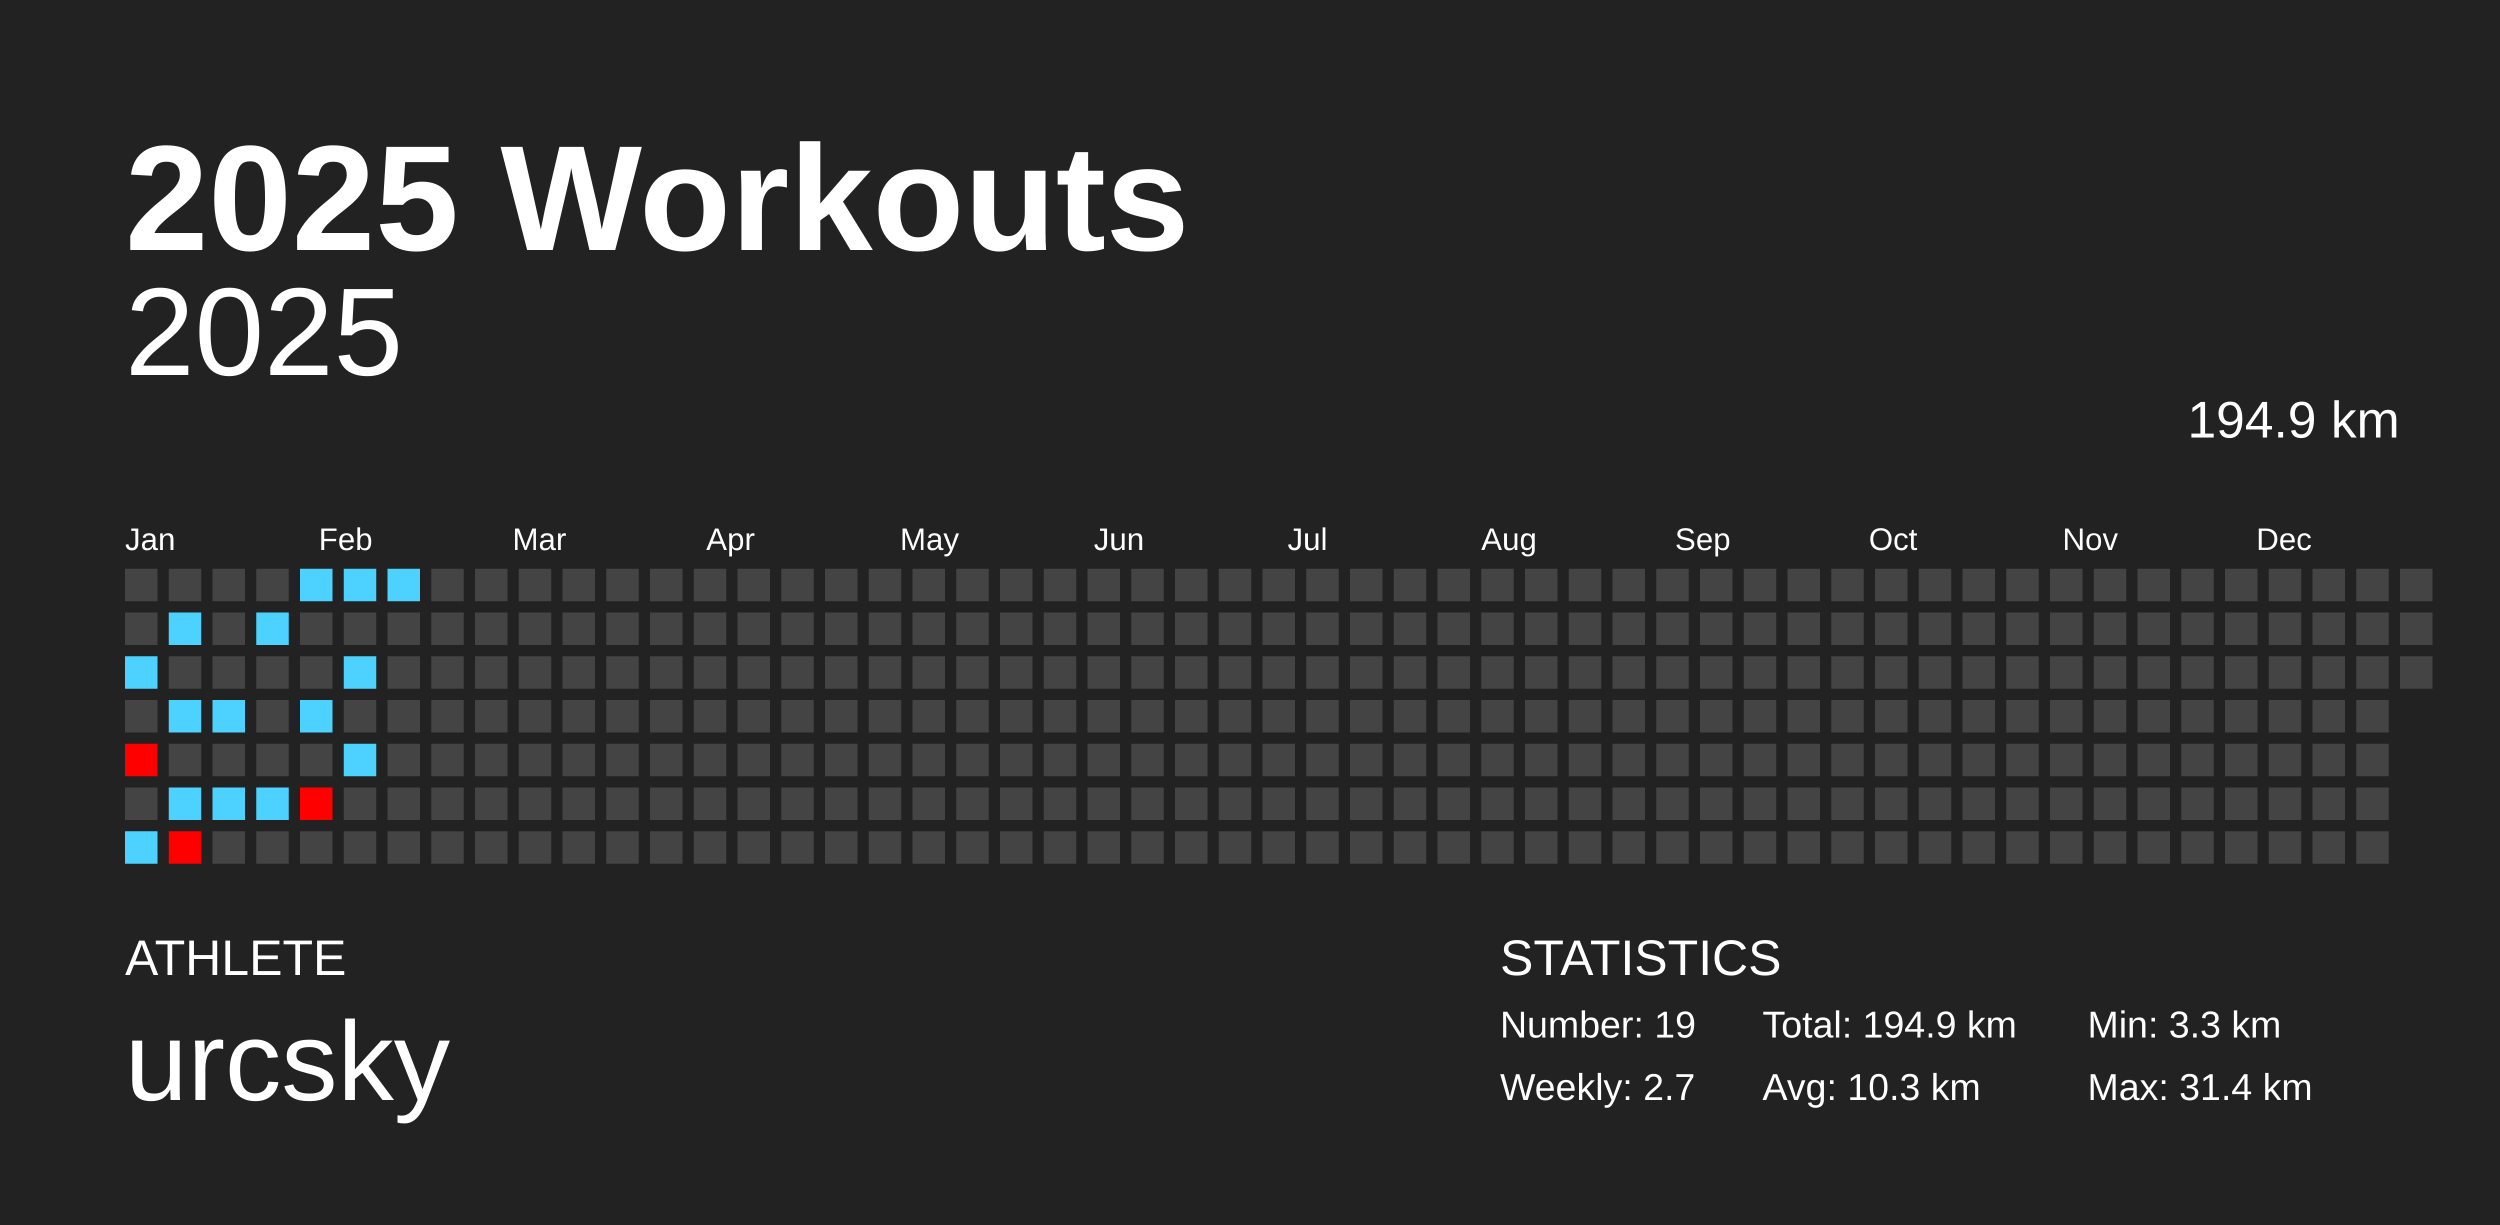
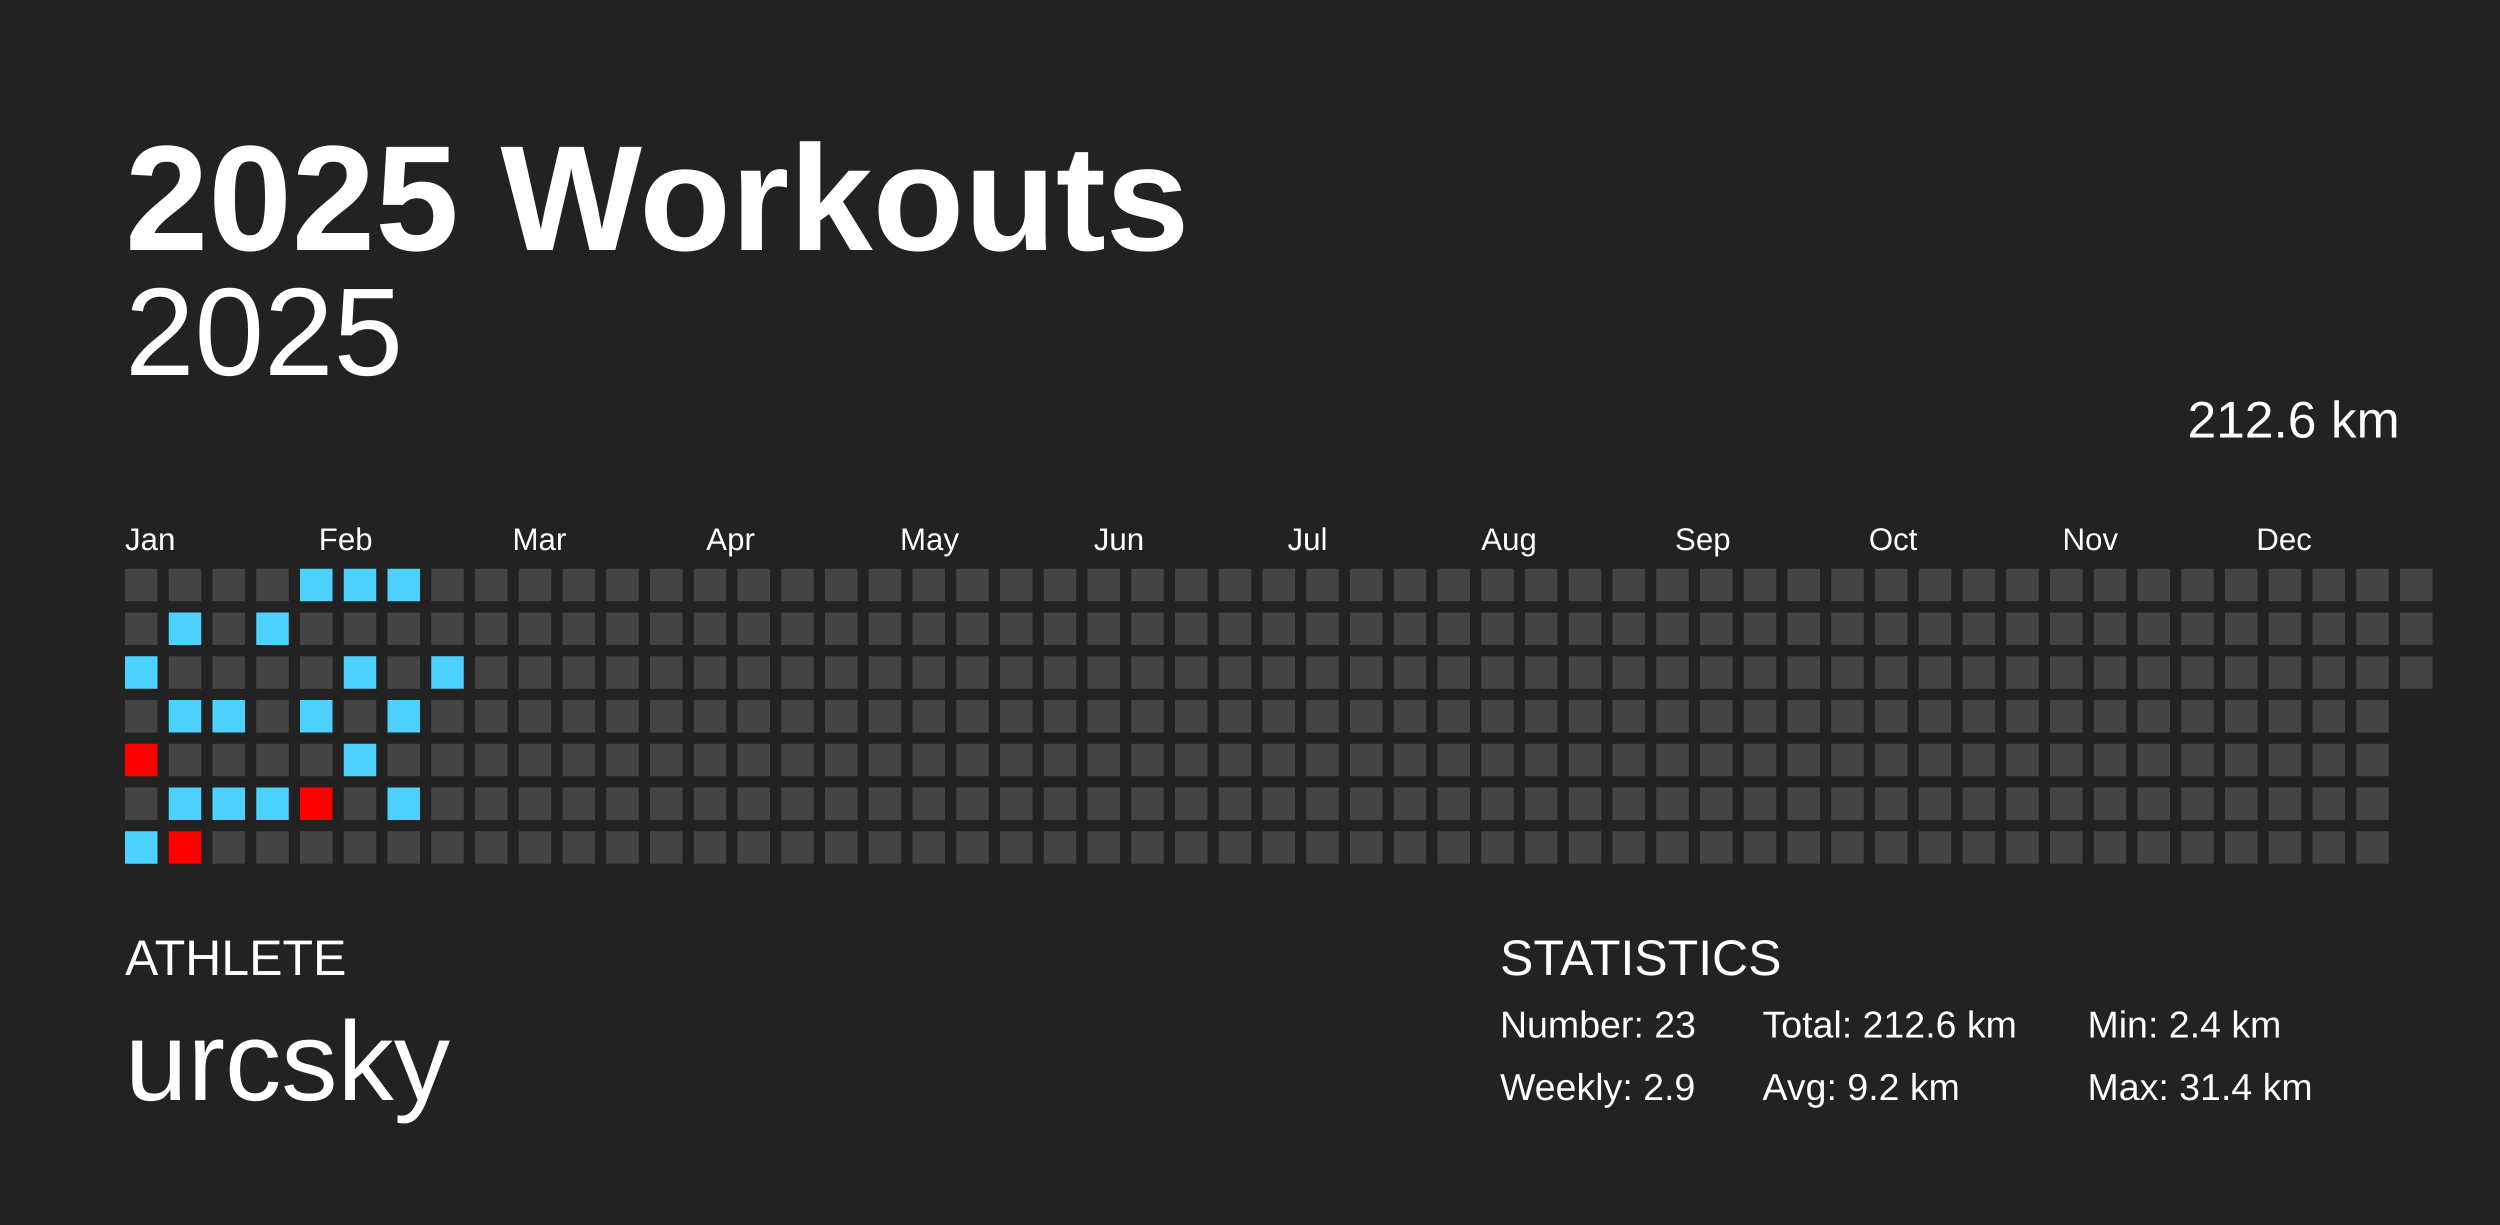
<svg xmlns="http://www.w3.org/2000/svg" baseProfile="full" height="98mm" version="1.1" viewBox="0,0,200,98" width="200mm">
  <defs />
  <rect fill="#222222" height="98" width="200" x="0" y="0" />
  <text fill="#FFFFFF" style="font-size:12px; font-family:Arial; font-weight:bold;" x="10" y="20">2025 Workouts</text>
  <text fill="#FFFFFF" style="font-size:4px; font-family:Arial" x="10" y="78">ATHLETE</text>
  <text fill="#FFFFFF" style="font-size:9px; font-family:Arial" x="10" y="88">urcsky</text>
  <text fill="#FFFFFF" style="font-size:4px; font-family:Arial" x="120" y="78">STATISTICS</text>
-   <text fill="#FFFFFF" style="font-size:3px; font-family:Arial" x="120" y="83">Number: 19</text>
-   <text fill="#FFFFFF" style="font-size:3px; font-family:Arial" x="120" y="88">Weekly: 2.7</text>
-   <text fill="#FFFFFF" style="font-size:3px; font-family:Arial" x="141" y="83">Total: 194.9 km</text>
-   <text fill="#FFFFFF" style="font-size:3px; font-family:Arial" x="141" y="88">Avg: 10.3 km</text>
-   <text fill="#FFFFFF" style="font-size:3px; font-family:Arial" x="167" y="83">Min: 3.3 km</text>
+   <text fill="#FFFFFF" style="font-size:3px; font-family:Arial" x="120" y="83">Number: 23</text>
+   <text fill="#FFFFFF" style="font-size:3px; font-family:Arial" x="120" y="88">Weekly: 2.9</text>
+   <text fill="#FFFFFF" style="font-size:3px; font-family:Arial" x="141" y="83">Total: 212.6 km</text>
+   <text fill="#FFFFFF" style="font-size:3px; font-family:Arial" x="141" y="88">Avg: 9.2 km</text>
+   <text fill="#FFFFFF" style="font-size:3px; font-family:Arial" x="167" y="83">Min: 2.4 km</text>
  <text fill="#FFFFFF" style="font-size:3px; font-family:Arial" x="167" y="88">Max: 31.4 km</text>
  <text alignment-baseline="hanging" fill="#FFFFFF" style="font-size:10.0px; font-family:Arial;" x="10" y="30">2025</text>
-   <text alignment-baseline="hanging" fill="#FFFFFF" style="font-size:4.125px; font-family:Arial;" x="175" y="35">194.9 km</text>
+   <text alignment-baseline="hanging" fill="#FFFFFF" style="font-size:4.125px; font-family:Arial;" x="175" y="35">212.6 km</text>
  <text fill="#FFFFFF" style="font-size:2.5px; font-family:Arial" x="10.0" y="44">Jan</text>
  <text fill="#FFFFFF" style="font-size:2.5px; font-family:Arial" x="25.5" y="44">Feb</text>
  <text fill="#FFFFFF" style="font-size:2.5px; font-family:Arial" x="41.0" y="44">Mar</text>
  <text fill="#FFFFFF" style="font-size:2.5px; font-family:Arial" x="56.5" y="44">Apr</text>
  <text fill="#FFFFFF" style="font-size:2.5px; font-family:Arial" x="72.0" y="44">May</text>
  <text fill="#FFFFFF" style="font-size:2.5px; font-family:Arial" x="87.5" y="44">Jun</text>
  <text fill="#FFFFFF" style="font-size:2.5px; font-family:Arial" x="103.0" y="44">Jul</text>
  <text fill="#FFFFFF" style="font-size:2.5px; font-family:Arial" x="118.5" y="44">Aug</text>
  <text fill="#FFFFFF" style="font-size:2.5px; font-family:Arial" x="134.0" y="44">Sep</text>
  <text fill="#FFFFFF" style="font-size:2.5px; font-family:Arial" x="149.5" y="44">Oct</text>
  <text fill="#FFFFFF" style="font-size:2.5px; font-family:Arial" x="165.0" y="44">Nov</text>
  <text fill="#FFFFFF" style="font-size:2.5px; font-family:Arial" x="180.5" y="44">Dec</text>
  <rect fill="#444444" height="2.6" width="2.6" x="10.0" y="45.5" />
  <rect fill="#444444" height="2.6" width="2.6" x="10.0" y="49.0" />
  <rect fill="#4dd2ff" height="2.6" width="2.6" x="10.0" y="52.5" />
  <rect fill="#444444" height="2.6" width="2.6" x="10.0" y="56.0" />
  <rect fill="red" height="2.6" width="2.6" x="10.0" y="59.5" />
  <rect fill="#444444" height="2.6" width="2.6" x="10.0" y="63.0" />
  <rect fill="#4dd2ff" height="2.6" width="2.6" x="10.0" y="66.5" />
  <rect fill="#444444" height="2.6" width="2.6" x="13.5" y="45.5" />
  <rect fill="#4dd2ff" height="2.6" width="2.6" x="13.5" y="49.0" />
  <rect fill="#444444" height="2.6" width="2.6" x="13.5" y="52.5" />
  <rect fill="#4dd2ff" height="2.6" width="2.6" x="13.5" y="56.0" />
  <rect fill="#444444" height="2.6" width="2.6" x="13.5" y="59.5" />
  <rect fill="#4dd2ff" height="2.6" width="2.6" x="13.5" y="63.0" />
  <rect fill="red" height="2.6" width="2.6" x="13.5" y="66.5" />
  <rect fill="#444444" height="2.6" width="2.6" x="17.0" y="45.5" />
  <rect fill="#444444" height="2.6" width="2.6" x="17.0" y="49.0" />
  <rect fill="#444444" height="2.6" width="2.6" x="17.0" y="52.5" />
  <rect fill="#4dd2ff" height="2.6" width="2.6" x="17.0" y="56.0" />
  <rect fill="#444444" height="2.6" width="2.6" x="17.0" y="59.5" />
  <rect fill="#4dd2ff" height="2.6" width="2.6" x="17.0" y="63.0" />
  <rect fill="#444444" height="2.6" width="2.6" x="17.0" y="66.5" />
  <rect fill="#444444" height="2.6" width="2.6" x="20.5" y="45.5" />
  <rect fill="#4dd2ff" height="2.6" width="2.6" x="20.5" y="49.0" />
  <rect fill="#444444" height="2.6" width="2.6" x="20.5" y="52.5" />
  <rect fill="#444444" height="2.6" width="2.6" x="20.5" y="56.0" />
  <rect fill="#444444" height="2.6" width="2.6" x="20.5" y="59.5" />
  <rect fill="#4dd2ff" height="2.6" width="2.6" x="20.5" y="63.0" />
  <rect fill="#444444" height="2.6" width="2.6" x="20.5" y="66.5" />
  <rect fill="#4dd2ff" height="2.6" width="2.6" x="24.0" y="45.5" />
  <rect fill="#444444" height="2.6" width="2.6" x="24.0" y="49.0" />
  <rect fill="#444444" height="2.6" width="2.6" x="24.0" y="52.5" />
  <rect fill="#4dd2ff" height="2.6" width="2.6" x="24.0" y="56.0" />
  <rect fill="#444444" height="2.6" width="2.6" x="24.0" y="59.5" />
  <rect fill="red" height="2.6" width="2.6" x="24.0" y="63.0" />
  <rect fill="#444444" height="2.6" width="2.6" x="24.0" y="66.5" />
  <rect fill="#4dd2ff" height="2.6" width="2.6" x="27.5" y="45.5" />
  <rect fill="#444444" height="2.6" width="2.6" x="27.5" y="49.0" />
  <rect fill="#4dd2ff" height="2.6" width="2.6" x="27.5" y="52.5" />
  <rect fill="#444444" height="2.6" width="2.6" x="27.5" y="56.0" />
  <rect fill="#4dd2ff" height="2.6" width="2.6" x="27.5" y="59.5" />
  <rect fill="#444444" height="2.6" width="2.6" x="27.5" y="63.0" />
  <rect fill="#444444" height="2.6" width="2.6" x="27.5" y="66.5" />
  <rect fill="#4dd2ff" height="2.6" width="2.6" x="31.0" y="45.5" />
  <rect fill="#444444" height="2.6" width="2.6" x="31.0" y="49.0" />
  <rect fill="#444444" height="2.6" width="2.6" x="31.0" y="52.5" />
-   <rect fill="#444444" height="2.6" width="2.6" x="31.0" y="56.0" />
+   <rect fill="#4dd2ff" height="2.6" width="2.6" x="31.0" y="56.0" />
  <rect fill="#444444" height="2.6" width="2.6" x="31.0" y="59.5" />
-   <rect fill="#444444" height="2.6" width="2.6" x="31.0" y="63.0" />
+   <rect fill="#4dd2ff" height="2.6" width="2.6" x="31.0" y="63.0" />
  <rect fill="#444444" height="2.6" width="2.6" x="31.0" y="66.5" />
  <rect fill="#444444" height="2.6" width="2.6" x="34.5" y="45.5" />
  <rect fill="#444444" height="2.6" width="2.6" x="34.5" y="49.0" />
-   <rect fill="#444444" height="2.6" width="2.6" x="34.5" y="52.5" />
+   <rect fill="#4dd2ff" height="2.6" width="2.6" x="34.5" y="52.5" />
  <rect fill="#444444" height="2.6" width="2.6" x="34.5" y="56.0" />
  <rect fill="#444444" height="2.6" width="2.6" x="34.5" y="59.5" />
  <rect fill="#444444" height="2.6" width="2.6" x="34.5" y="63.0" />
  <rect fill="#444444" height="2.6" width="2.6" x="34.5" y="66.5" />
  <rect fill="#444444" height="2.6" width="2.6" x="38.0" y="45.5" />
  <rect fill="#444444" height="2.6" width="2.6" x="38.0" y="49.0" />
  <rect fill="#444444" height="2.6" width="2.6" x="38.0" y="52.5" />
  <rect fill="#444444" height="2.6" width="2.6" x="38.0" y="56.0" />
  <rect fill="#444444" height="2.6" width="2.6" x="38.0" y="59.5" />
  <rect fill="#444444" height="2.6" width="2.6" x="38.0" y="63.0" />
  <rect fill="#444444" height="2.6" width="2.6" x="38.0" y="66.5" />
  <rect fill="#444444" height="2.6" width="2.6" x="41.5" y="45.5" />
  <rect fill="#444444" height="2.6" width="2.6" x="41.5" y="49.0" />
  <rect fill="#444444" height="2.6" width="2.6" x="41.5" y="52.5" />
  <rect fill="#444444" height="2.6" width="2.6" x="41.5" y="56.0" />
  <rect fill="#444444" height="2.6" width="2.6" x="41.5" y="59.5" />
  <rect fill="#444444" height="2.6" width="2.6" x="41.5" y="63.0" />
  <rect fill="#444444" height="2.6" width="2.6" x="41.5" y="66.5" />
  <rect fill="#444444" height="2.6" width="2.6" x="45.0" y="45.5" />
  <rect fill="#444444" height="2.6" width="2.6" x="45.0" y="49.0" />
  <rect fill="#444444" height="2.6" width="2.6" x="45.0" y="52.5" />
  <rect fill="#444444" height="2.6" width="2.6" x="45.0" y="56.0" />
  <rect fill="#444444" height="2.6" width="2.6" x="45.0" y="59.5" />
  <rect fill="#444444" height="2.6" width="2.6" x="45.0" y="63.0" />
  <rect fill="#444444" height="2.6" width="2.6" x="45.0" y="66.5" />
  <rect fill="#444444" height="2.6" width="2.6" x="48.5" y="45.5" />
  <rect fill="#444444" height="2.6" width="2.6" x="48.5" y="49.0" />
  <rect fill="#444444" height="2.6" width="2.6" x="48.5" y="52.5" />
  <rect fill="#444444" height="2.6" width="2.6" x="48.5" y="56.0" />
  <rect fill="#444444" height="2.6" width="2.6" x="48.5" y="59.5" />
  <rect fill="#444444" height="2.6" width="2.6" x="48.5" y="63.0" />
  <rect fill="#444444" height="2.6" width="2.6" x="48.5" y="66.5" />
  <rect fill="#444444" height="2.6" width="2.6" x="52.0" y="45.5" />
  <rect fill="#444444" height="2.6" width="2.6" x="52.0" y="49.0" />
  <rect fill="#444444" height="2.6" width="2.6" x="52.0" y="52.5" />
  <rect fill="#444444" height="2.6" width="2.6" x="52.0" y="56.0" />
  <rect fill="#444444" height="2.6" width="2.6" x="52.0" y="59.5" />
  <rect fill="#444444" height="2.6" width="2.6" x="52.0" y="63.0" />
  <rect fill="#444444" height="2.6" width="2.6" x="52.0" y="66.5" />
  <rect fill="#444444" height="2.6" width="2.6" x="55.5" y="45.5" />
  <rect fill="#444444" height="2.6" width="2.6" x="55.5" y="49.0" />
  <rect fill="#444444" height="2.6" width="2.6" x="55.5" y="52.5" />
  <rect fill="#444444" height="2.6" width="2.6" x="55.5" y="56.0" />
  <rect fill="#444444" height="2.6" width="2.6" x="55.5" y="59.5" />
  <rect fill="#444444" height="2.6" width="2.6" x="55.5" y="63.0" />
  <rect fill="#444444" height="2.6" width="2.6" x="55.5" y="66.5" />
  <rect fill="#444444" height="2.6" width="2.6" x="59.0" y="45.5" />
  <rect fill="#444444" height="2.6" width="2.6" x="59.0" y="49.0" />
  <rect fill="#444444" height="2.6" width="2.6" x="59.0" y="52.5" />
  <rect fill="#444444" height="2.6" width="2.6" x="59.0" y="56.0" />
  <rect fill="#444444" height="2.6" width="2.6" x="59.0" y="59.5" />
  <rect fill="#444444" height="2.6" width="2.6" x="59.0" y="63.0" />
  <rect fill="#444444" height="2.6" width="2.6" x="59.0" y="66.5" />
  <rect fill="#444444" height="2.6" width="2.6" x="62.5" y="45.5" />
  <rect fill="#444444" height="2.6" width="2.6" x="62.5" y="49.0" />
  <rect fill="#444444" height="2.6" width="2.6" x="62.5" y="52.5" />
  <rect fill="#444444" height="2.6" width="2.6" x="62.5" y="56.0" />
  <rect fill="#444444" height="2.6" width="2.6" x="62.5" y="59.5" />
  <rect fill="#444444" height="2.6" width="2.6" x="62.5" y="63.0" />
  <rect fill="#444444" height="2.6" width="2.6" x="62.5" y="66.5" />
  <rect fill="#444444" height="2.6" width="2.6" x="66.0" y="45.5" />
  <rect fill="#444444" height="2.6" width="2.6" x="66.0" y="49.0" />
  <rect fill="#444444" height="2.6" width="2.6" x="66.0" y="52.5" />
  <rect fill="#444444" height="2.6" width="2.6" x="66.0" y="56.0" />
  <rect fill="#444444" height="2.6" width="2.6" x="66.0" y="59.5" />
  <rect fill="#444444" height="2.6" width="2.6" x="66.0" y="63.0" />
  <rect fill="#444444" height="2.6" width="2.6" x="66.0" y="66.5" />
  <rect fill="#444444" height="2.6" width="2.6" x="69.5" y="45.5" />
  <rect fill="#444444" height="2.6" width="2.6" x="69.5" y="49.0" />
  <rect fill="#444444" height="2.6" width="2.6" x="69.5" y="52.5" />
  <rect fill="#444444" height="2.6" width="2.6" x="69.5" y="56.0" />
  <rect fill="#444444" height="2.6" width="2.6" x="69.5" y="59.5" />
  <rect fill="#444444" height="2.6" width="2.6" x="69.5" y="63.0" />
  <rect fill="#444444" height="2.6" width="2.6" x="69.5" y="66.5" />
  <rect fill="#444444" height="2.6" width="2.6" x="73.0" y="45.5" />
  <rect fill="#444444" height="2.6" width="2.6" x="73.0" y="49.0" />
  <rect fill="#444444" height="2.6" width="2.6" x="73.0" y="52.5" />
  <rect fill="#444444" height="2.6" width="2.6" x="73.0" y="56.0" />
  <rect fill="#444444" height="2.6" width="2.6" x="73.0" y="59.5" />
  <rect fill="#444444" height="2.6" width="2.6" x="73.0" y="63.0" />
  <rect fill="#444444" height="2.6" width="2.6" x="73.0" y="66.5" />
  <rect fill="#444444" height="2.6" width="2.6" x="76.5" y="45.5" />
  <rect fill="#444444" height="2.6" width="2.6" x="76.5" y="49.0" />
  <rect fill="#444444" height="2.6" width="2.6" x="76.5" y="52.5" />
  <rect fill="#444444" height="2.6" width="2.6" x="76.5" y="56.0" />
  <rect fill="#444444" height="2.6" width="2.6" x="76.5" y="59.5" />
  <rect fill="#444444" height="2.6" width="2.6" x="76.5" y="63.0" />
  <rect fill="#444444" height="2.6" width="2.6" x="76.5" y="66.5" />
  <rect fill="#444444" height="2.6" width="2.6" x="80.0" y="45.5" />
  <rect fill="#444444" height="2.6" width="2.6" x="80.0" y="49.0" />
  <rect fill="#444444" height="2.6" width="2.6" x="80.0" y="52.5" />
  <rect fill="#444444" height="2.6" width="2.6" x="80.0" y="56.0" />
  <rect fill="#444444" height="2.6" width="2.6" x="80.0" y="59.5" />
  <rect fill="#444444" height="2.6" width="2.6" x="80.0" y="63.0" />
  <rect fill="#444444" height="2.6" width="2.6" x="80.0" y="66.5" />
  <rect fill="#444444" height="2.6" width="2.6" x="83.5" y="45.5" />
  <rect fill="#444444" height="2.6" width="2.6" x="83.5" y="49.0" />
  <rect fill="#444444" height="2.6" width="2.6" x="83.5" y="52.5" />
  <rect fill="#444444" height="2.6" width="2.6" x="83.5" y="56.0" />
  <rect fill="#444444" height="2.6" width="2.6" x="83.5" y="59.5" />
  <rect fill="#444444" height="2.6" width="2.6" x="83.5" y="63.0" />
  <rect fill="#444444" height="2.6" width="2.6" x="83.5" y="66.5" />
  <rect fill="#444444" height="2.6" width="2.6" x="87.0" y="45.5" />
  <rect fill="#444444" height="2.6" width="2.6" x="87.0" y="49.0" />
  <rect fill="#444444" height="2.6" width="2.6" x="87.0" y="52.5" />
  <rect fill="#444444" height="2.6" width="2.6" x="87.0" y="56.0" />
  <rect fill="#444444" height="2.6" width="2.6" x="87.0" y="59.5" />
  <rect fill="#444444" height="2.6" width="2.6" x="87.0" y="63.0" />
  <rect fill="#444444" height="2.6" width="2.6" x="87.0" y="66.5" />
  <rect fill="#444444" height="2.6" width="2.6" x="90.5" y="45.5" />
  <rect fill="#444444" height="2.6" width="2.6" x="90.5" y="49.0" />
  <rect fill="#444444" height="2.6" width="2.6" x="90.5" y="52.5" />
  <rect fill="#444444" height="2.6" width="2.6" x="90.5" y="56.0" />
  <rect fill="#444444" height="2.6" width="2.6" x="90.5" y="59.5" />
  <rect fill="#444444" height="2.6" width="2.6" x="90.5" y="63.0" />
  <rect fill="#444444" height="2.6" width="2.6" x="90.5" y="66.5" />
  <rect fill="#444444" height="2.6" width="2.6" x="94.0" y="45.5" />
  <rect fill="#444444" height="2.6" width="2.6" x="94.0" y="49.0" />
  <rect fill="#444444" height="2.6" width="2.6" x="94.0" y="52.5" />
  <rect fill="#444444" height="2.6" width="2.6" x="94.0" y="56.0" />
  <rect fill="#444444" height="2.6" width="2.6" x="94.0" y="59.5" />
  <rect fill="#444444" height="2.6" width="2.6" x="94.0" y="63.0" />
  <rect fill="#444444" height="2.6" width="2.6" x="94.0" y="66.5" />
  <rect fill="#444444" height="2.6" width="2.6" x="97.5" y="45.5" />
  <rect fill="#444444" height="2.6" width="2.6" x="97.5" y="49.0" />
  <rect fill="#444444" height="2.6" width="2.6" x="97.5" y="52.5" />
  <rect fill="#444444" height="2.6" width="2.6" x="97.5" y="56.0" />
  <rect fill="#444444" height="2.6" width="2.6" x="97.5" y="59.5" />
  <rect fill="#444444" height="2.6" width="2.6" x="97.5" y="63.0" />
  <rect fill="#444444" height="2.6" width="2.6" x="97.5" y="66.5" />
  <rect fill="#444444" height="2.6" width="2.6" x="101.0" y="45.5" />
  <rect fill="#444444" height="2.6" width="2.6" x="101.0" y="49.0" />
  <rect fill="#444444" height="2.6" width="2.6" x="101.0" y="52.5" />
  <rect fill="#444444" height="2.6" width="2.6" x="101.0" y="56.0" />
  <rect fill="#444444" height="2.6" width="2.6" x="101.0" y="59.5" />
  <rect fill="#444444" height="2.6" width="2.6" x="101.0" y="63.0" />
  <rect fill="#444444" height="2.6" width="2.6" x="101.0" y="66.5" />
  <rect fill="#444444" height="2.6" width="2.6" x="104.5" y="45.5" />
  <rect fill="#444444" height="2.6" width="2.6" x="104.5" y="49.0" />
  <rect fill="#444444" height="2.6" width="2.6" x="104.5" y="52.5" />
  <rect fill="#444444" height="2.6" width="2.6" x="104.5" y="56.0" />
  <rect fill="#444444" height="2.6" width="2.6" x="104.5" y="59.5" />
  <rect fill="#444444" height="2.6" width="2.6" x="104.5" y="63.0" />
  <rect fill="#444444" height="2.6" width="2.6" x="104.5" y="66.5" />
  <rect fill="#444444" height="2.6" width="2.6" x="108.0" y="45.5" />
  <rect fill="#444444" height="2.6" width="2.6" x="108.0" y="49.0" />
  <rect fill="#444444" height="2.6" width="2.6" x="108.0" y="52.5" />
  <rect fill="#444444" height="2.6" width="2.6" x="108.0" y="56.0" />
  <rect fill="#444444" height="2.6" width="2.6" x="108.0" y="59.5" />
  <rect fill="#444444" height="2.6" width="2.6" x="108.0" y="63.0" />
  <rect fill="#444444" height="2.6" width="2.6" x="108.0" y="66.5" />
  <rect fill="#444444" height="2.6" width="2.6" x="111.5" y="45.5" />
  <rect fill="#444444" height="2.6" width="2.6" x="111.5" y="49.0" />
  <rect fill="#444444" height="2.6" width="2.6" x="111.5" y="52.5" />
  <rect fill="#444444" height="2.6" width="2.6" x="111.5" y="56.0" />
  <rect fill="#444444" height="2.6" width="2.6" x="111.5" y="59.5" />
  <rect fill="#444444" height="2.6" width="2.6" x="111.5" y="63.0" />
  <rect fill="#444444" height="2.6" width="2.6" x="111.5" y="66.5" />
  <rect fill="#444444" height="2.6" width="2.6" x="115.0" y="45.5" />
  <rect fill="#444444" height="2.6" width="2.6" x="115.0" y="49.0" />
  <rect fill="#444444" height="2.6" width="2.6" x="115.0" y="52.5" />
  <rect fill="#444444" height="2.6" width="2.6" x="115.0" y="56.0" />
  <rect fill="#444444" height="2.6" width="2.6" x="115.0" y="59.5" />
  <rect fill="#444444" height="2.6" width="2.6" x="115.0" y="63.0" />
  <rect fill="#444444" height="2.6" width="2.6" x="115.0" y="66.5" />
  <rect fill="#444444" height="2.6" width="2.6" x="118.5" y="45.5" />
  <rect fill="#444444" height="2.6" width="2.6" x="118.5" y="49.0" />
  <rect fill="#444444" height="2.6" width="2.6" x="118.5" y="52.5" />
  <rect fill="#444444" height="2.6" width="2.6" x="118.5" y="56.0" />
  <rect fill="#444444" height="2.6" width="2.6" x="118.5" y="59.5" />
  <rect fill="#444444" height="2.6" width="2.6" x="118.5" y="63.0" />
  <rect fill="#444444" height="2.6" width="2.6" x="118.5" y="66.5" />
  <rect fill="#444444" height="2.6" width="2.6" x="122.0" y="45.5" />
  <rect fill="#444444" height="2.6" width="2.6" x="122.0" y="49.0" />
  <rect fill="#444444" height="2.6" width="2.6" x="122.0" y="52.5" />
  <rect fill="#444444" height="2.6" width="2.6" x="122.0" y="56.0" />
  <rect fill="#444444" height="2.6" width="2.6" x="122.0" y="59.5" />
  <rect fill="#444444" height="2.6" width="2.6" x="122.0" y="63.0" />
  <rect fill="#444444" height="2.6" width="2.6" x="122.0" y="66.5" />
  <rect fill="#444444" height="2.6" width="2.6" x="125.5" y="45.5" />
  <rect fill="#444444" height="2.6" width="2.6" x="125.5" y="49.0" />
  <rect fill="#444444" height="2.6" width="2.6" x="125.5" y="52.5" />
  <rect fill="#444444" height="2.6" width="2.6" x="125.5" y="56.0" />
  <rect fill="#444444" height="2.6" width="2.6" x="125.5" y="59.5" />
  <rect fill="#444444" height="2.6" width="2.6" x="125.5" y="63.0" />
  <rect fill="#444444" height="2.6" width="2.6" x="125.5" y="66.5" />
  <rect fill="#444444" height="2.6" width="2.6" x="129.0" y="45.5" />
  <rect fill="#444444" height="2.6" width="2.6" x="129.0" y="49.0" />
  <rect fill="#444444" height="2.6" width="2.6" x="129.0" y="52.5" />
  <rect fill="#444444" height="2.6" width="2.6" x="129.0" y="56.0" />
  <rect fill="#444444" height="2.6" width="2.6" x="129.0" y="59.5" />
  <rect fill="#444444" height="2.6" width="2.6" x="129.0" y="63.0" />
  <rect fill="#444444" height="2.6" width="2.6" x="129.0" y="66.5" />
  <rect fill="#444444" height="2.6" width="2.6" x="132.5" y="45.5" />
  <rect fill="#444444" height="2.6" width="2.6" x="132.5" y="49.0" />
  <rect fill="#444444" height="2.6" width="2.6" x="132.5" y="52.5" />
  <rect fill="#444444" height="2.6" width="2.6" x="132.5" y="56.0" />
  <rect fill="#444444" height="2.6" width="2.6" x="132.5" y="59.5" />
  <rect fill="#444444" height="2.6" width="2.6" x="132.5" y="63.0" />
  <rect fill="#444444" height="2.6" width="2.6" x="132.5" y="66.5" />
  <rect fill="#444444" height="2.6" width="2.6" x="136.0" y="45.5" />
  <rect fill="#444444" height="2.6" width="2.6" x="136.0" y="49.0" />
  <rect fill="#444444" height="2.6" width="2.6" x="136.0" y="52.5" />
  <rect fill="#444444" height="2.6" width="2.6" x="136.0" y="56.0" />
  <rect fill="#444444" height="2.6" width="2.6" x="136.0" y="59.5" />
  <rect fill="#444444" height="2.6" width="2.6" x="136.0" y="63.0" />
  <rect fill="#444444" height="2.6" width="2.6" x="136.0" y="66.5" />
  <rect fill="#444444" height="2.6" width="2.6" x="139.5" y="45.5" />
  <rect fill="#444444" height="2.6" width="2.6" x="139.5" y="49.0" />
  <rect fill="#444444" height="2.6" width="2.6" x="139.5" y="52.5" />
  <rect fill="#444444" height="2.6" width="2.6" x="139.5" y="56.0" />
  <rect fill="#444444" height="2.6" width="2.6" x="139.5" y="59.5" />
  <rect fill="#444444" height="2.6" width="2.6" x="139.5" y="63.0" />
  <rect fill="#444444" height="2.6" width="2.6" x="139.5" y="66.5" />
  <rect fill="#444444" height="2.6" width="2.6" x="143.0" y="45.5" />
  <rect fill="#444444" height="2.6" width="2.6" x="143.0" y="49.0" />
  <rect fill="#444444" height="2.6" width="2.6" x="143.0" y="52.5" />
  <rect fill="#444444" height="2.6" width="2.6" x="143.0" y="56.0" />
  <rect fill="#444444" height="2.6" width="2.6" x="143.0" y="59.5" />
  <rect fill="#444444" height="2.6" width="2.6" x="143.0" y="63.0" />
  <rect fill="#444444" height="2.6" width="2.6" x="143.0" y="66.5" />
  <rect fill="#444444" height="2.6" width="2.6" x="146.5" y="45.5" />
  <rect fill="#444444" height="2.6" width="2.6" x="146.5" y="49.0" />
  <rect fill="#444444" height="2.6" width="2.6" x="146.5" y="52.5" />
  <rect fill="#444444" height="2.6" width="2.6" x="146.5" y="56.0" />
  <rect fill="#444444" height="2.6" width="2.6" x="146.5" y="59.5" />
  <rect fill="#444444" height="2.6" width="2.6" x="146.5" y="63.0" />
  <rect fill="#444444" height="2.6" width="2.6" x="146.5" y="66.5" />
  <rect fill="#444444" height="2.6" width="2.6" x="150.0" y="45.5" />
  <rect fill="#444444" height="2.6" width="2.6" x="150.0" y="49.0" />
  <rect fill="#444444" height="2.6" width="2.6" x="150.0" y="52.5" />
  <rect fill="#444444" height="2.6" width="2.6" x="150.0" y="56.0" />
  <rect fill="#444444" height="2.6" width="2.6" x="150.0" y="59.5" />
  <rect fill="#444444" height="2.6" width="2.6" x="150.0" y="63.0" />
  <rect fill="#444444" height="2.6" width="2.6" x="150.0" y="66.5" />
  <rect fill="#444444" height="2.6" width="2.6" x="153.5" y="45.5" />
  <rect fill="#444444" height="2.6" width="2.6" x="153.5" y="49.0" />
  <rect fill="#444444" height="2.6" width="2.6" x="153.5" y="52.5" />
  <rect fill="#444444" height="2.6" width="2.6" x="153.5" y="56.0" />
  <rect fill="#444444" height="2.6" width="2.6" x="153.5" y="59.5" />
  <rect fill="#444444" height="2.6" width="2.6" x="153.5" y="63.0" />
  <rect fill="#444444" height="2.6" width="2.6" x="153.5" y="66.5" />
  <rect fill="#444444" height="2.6" width="2.6" x="157.0" y="45.5" />
  <rect fill="#444444" height="2.6" width="2.6" x="157.0" y="49.0" />
  <rect fill="#444444" height="2.6" width="2.6" x="157.0" y="52.5" />
  <rect fill="#444444" height="2.6" width="2.6" x="157.0" y="56.0" />
  <rect fill="#444444" height="2.6" width="2.6" x="157.0" y="59.5" />
  <rect fill="#444444" height="2.6" width="2.6" x="157.0" y="63.0" />
  <rect fill="#444444" height="2.6" width="2.6" x="157.0" y="66.5" />
  <rect fill="#444444" height="2.6" width="2.6" x="160.5" y="45.5" />
  <rect fill="#444444" height="2.6" width="2.6" x="160.5" y="49.0" />
  <rect fill="#444444" height="2.6" width="2.6" x="160.5" y="52.5" />
  <rect fill="#444444" height="2.6" width="2.6" x="160.5" y="56.0" />
  <rect fill="#444444" height="2.6" width="2.6" x="160.5" y="59.5" />
  <rect fill="#444444" height="2.6" width="2.6" x="160.5" y="63.0" />
  <rect fill="#444444" height="2.6" width="2.6" x="160.5" y="66.5" />
  <rect fill="#444444" height="2.6" width="2.6" x="164.0" y="45.5" />
  <rect fill="#444444" height="2.6" width="2.6" x="164.0" y="49.0" />
  <rect fill="#444444" height="2.6" width="2.6" x="164.0" y="52.5" />
  <rect fill="#444444" height="2.6" width="2.6" x="164.0" y="56.0" />
  <rect fill="#444444" height="2.6" width="2.6" x="164.0" y="59.5" />
  <rect fill="#444444" height="2.6" width="2.6" x="164.0" y="63.0" />
  <rect fill="#444444" height="2.6" width="2.6" x="164.0" y="66.5" />
  <rect fill="#444444" height="2.6" width="2.6" x="167.5" y="45.5" />
  <rect fill="#444444" height="2.6" width="2.6" x="167.5" y="49.0" />
  <rect fill="#444444" height="2.6" width="2.6" x="167.5" y="52.5" />
  <rect fill="#444444" height="2.6" width="2.6" x="167.5" y="56.0" />
  <rect fill="#444444" height="2.6" width="2.6" x="167.5" y="59.5" />
  <rect fill="#444444" height="2.6" width="2.6" x="167.5" y="63.0" />
  <rect fill="#444444" height="2.6" width="2.6" x="167.5" y="66.5" />
  <rect fill="#444444" height="2.6" width="2.6" x="171.0" y="45.5" />
  <rect fill="#444444" height="2.6" width="2.6" x="171.0" y="49.0" />
  <rect fill="#444444" height="2.6" width="2.6" x="171.0" y="52.5" />
  <rect fill="#444444" height="2.6" width="2.6" x="171.0" y="56.0" />
  <rect fill="#444444" height="2.6" width="2.6" x="171.0" y="59.5" />
  <rect fill="#444444" height="2.6" width="2.6" x="171.0" y="63.0" />
  <rect fill="#444444" height="2.6" width="2.6" x="171.0" y="66.5" />
  <rect fill="#444444" height="2.6" width="2.6" x="174.5" y="45.5" />
  <rect fill="#444444" height="2.6" width="2.6" x="174.5" y="49.0" />
  <rect fill="#444444" height="2.6" width="2.6" x="174.5" y="52.5" />
  <rect fill="#444444" height="2.6" width="2.6" x="174.5" y="56.0" />
  <rect fill="#444444" height="2.6" width="2.6" x="174.5" y="59.5" />
  <rect fill="#444444" height="2.6" width="2.6" x="174.5" y="63.0" />
  <rect fill="#444444" height="2.6" width="2.6" x="174.5" y="66.5" />
  <rect fill="#444444" height="2.6" width="2.6" x="178.0" y="45.5" />
  <rect fill="#444444" height="2.6" width="2.6" x="178.0" y="49.0" />
  <rect fill="#444444" height="2.6" width="2.6" x="178.0" y="52.5" />
  <rect fill="#444444" height="2.6" width="2.6" x="178.0" y="56.0" />
  <rect fill="#444444" height="2.6" width="2.6" x="178.0" y="59.5" />
  <rect fill="#444444" height="2.6" width="2.6" x="178.0" y="63.0" />
  <rect fill="#444444" height="2.6" width="2.6" x="178.0" y="66.5" />
  <rect fill="#444444" height="2.6" width="2.6" x="181.5" y="45.5" />
  <rect fill="#444444" height="2.6" width="2.6" x="181.5" y="49.0" />
  <rect fill="#444444" height="2.6" width="2.6" x="181.5" y="52.5" />
  <rect fill="#444444" height="2.6" width="2.6" x="181.5" y="56.0" />
  <rect fill="#444444" height="2.6" width="2.6" x="181.5" y="59.5" />
  <rect fill="#444444" height="2.6" width="2.6" x="181.5" y="63.0" />
  <rect fill="#444444" height="2.6" width="2.6" x="181.5" y="66.5" />
  <rect fill="#444444" height="2.6" width="2.6" x="185.0" y="45.5" />
  <rect fill="#444444" height="2.6" width="2.6" x="185.0" y="49.0" />
  <rect fill="#444444" height="2.6" width="2.6" x="185.0" y="52.5" />
  <rect fill="#444444" height="2.6" width="2.6" x="185.0" y="56.0" />
  <rect fill="#444444" height="2.6" width="2.6" x="185.0" y="59.5" />
  <rect fill="#444444" height="2.6" width="2.6" x="185.0" y="63.0" />
  <rect fill="#444444" height="2.6" width="2.6" x="185.0" y="66.5" />
  <rect fill="#444444" height="2.6" width="2.6" x="188.5" y="45.5" />
  <rect fill="#444444" height="2.6" width="2.6" x="188.5" y="49.0" />
  <rect fill="#444444" height="2.6" width="2.6" x="188.5" y="52.5" />
  <rect fill="#444444" height="2.6" width="2.6" x="188.5" y="56.0" />
  <rect fill="#444444" height="2.6" width="2.6" x="188.5" y="59.5" />
  <rect fill="#444444" height="2.6" width="2.6" x="188.5" y="63.0" />
  <rect fill="#444444" height="2.6" width="2.6" x="188.5" y="66.5" />
  <rect fill="#444444" height="2.6" width="2.6" x="192.0" y="45.5" />
  <rect fill="#444444" height="2.6" width="2.6" x="192.0" y="49.0" />
  <rect fill="#444444" height="2.6" width="2.6" x="192.0" y="52.5" />
</svg>
